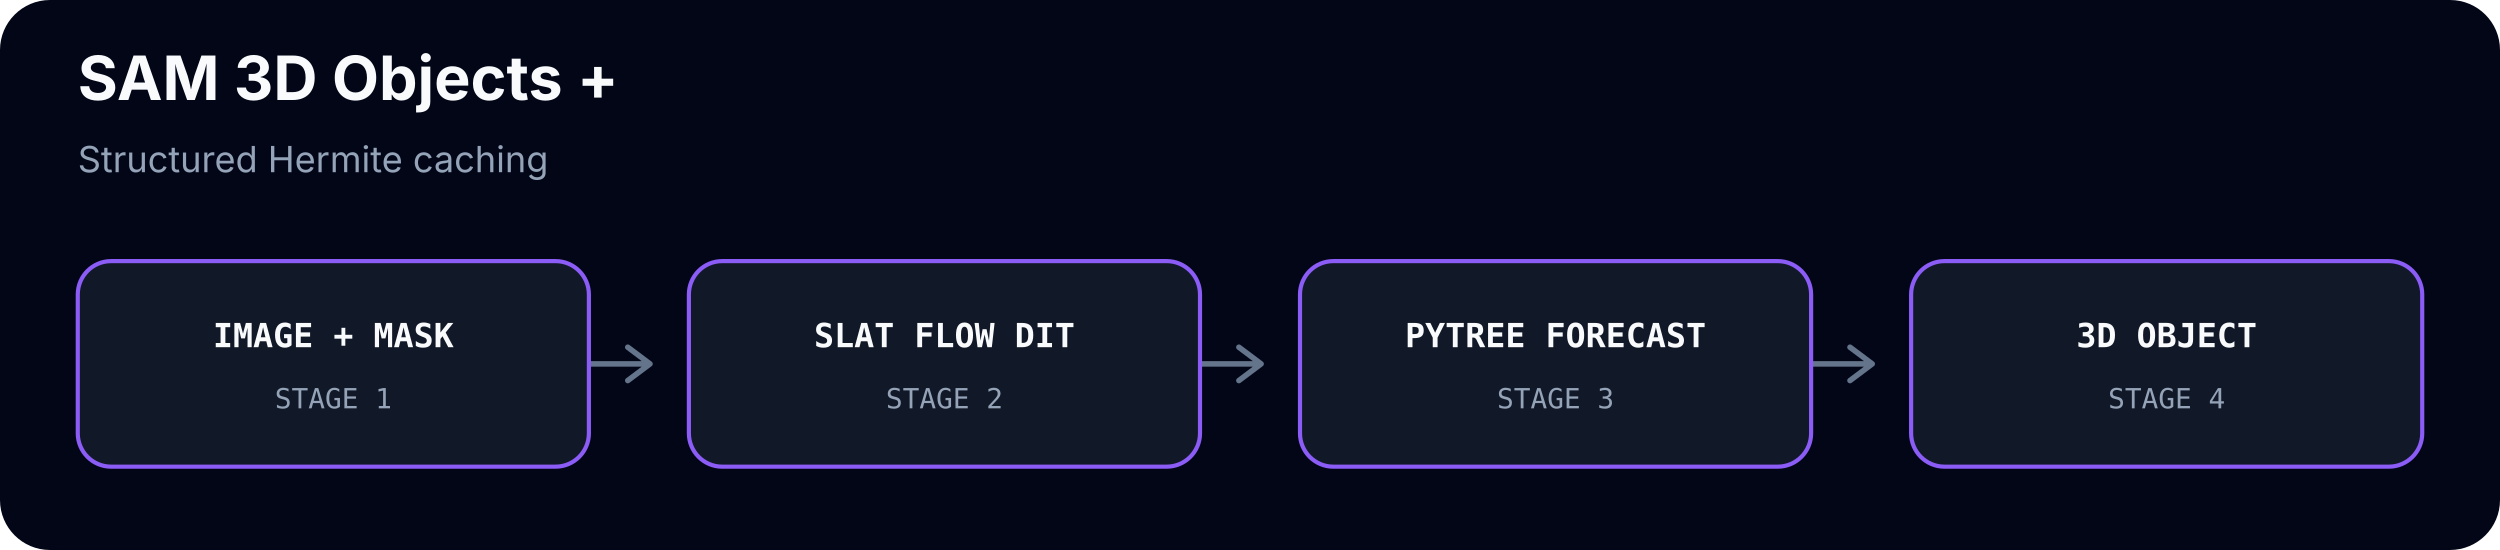
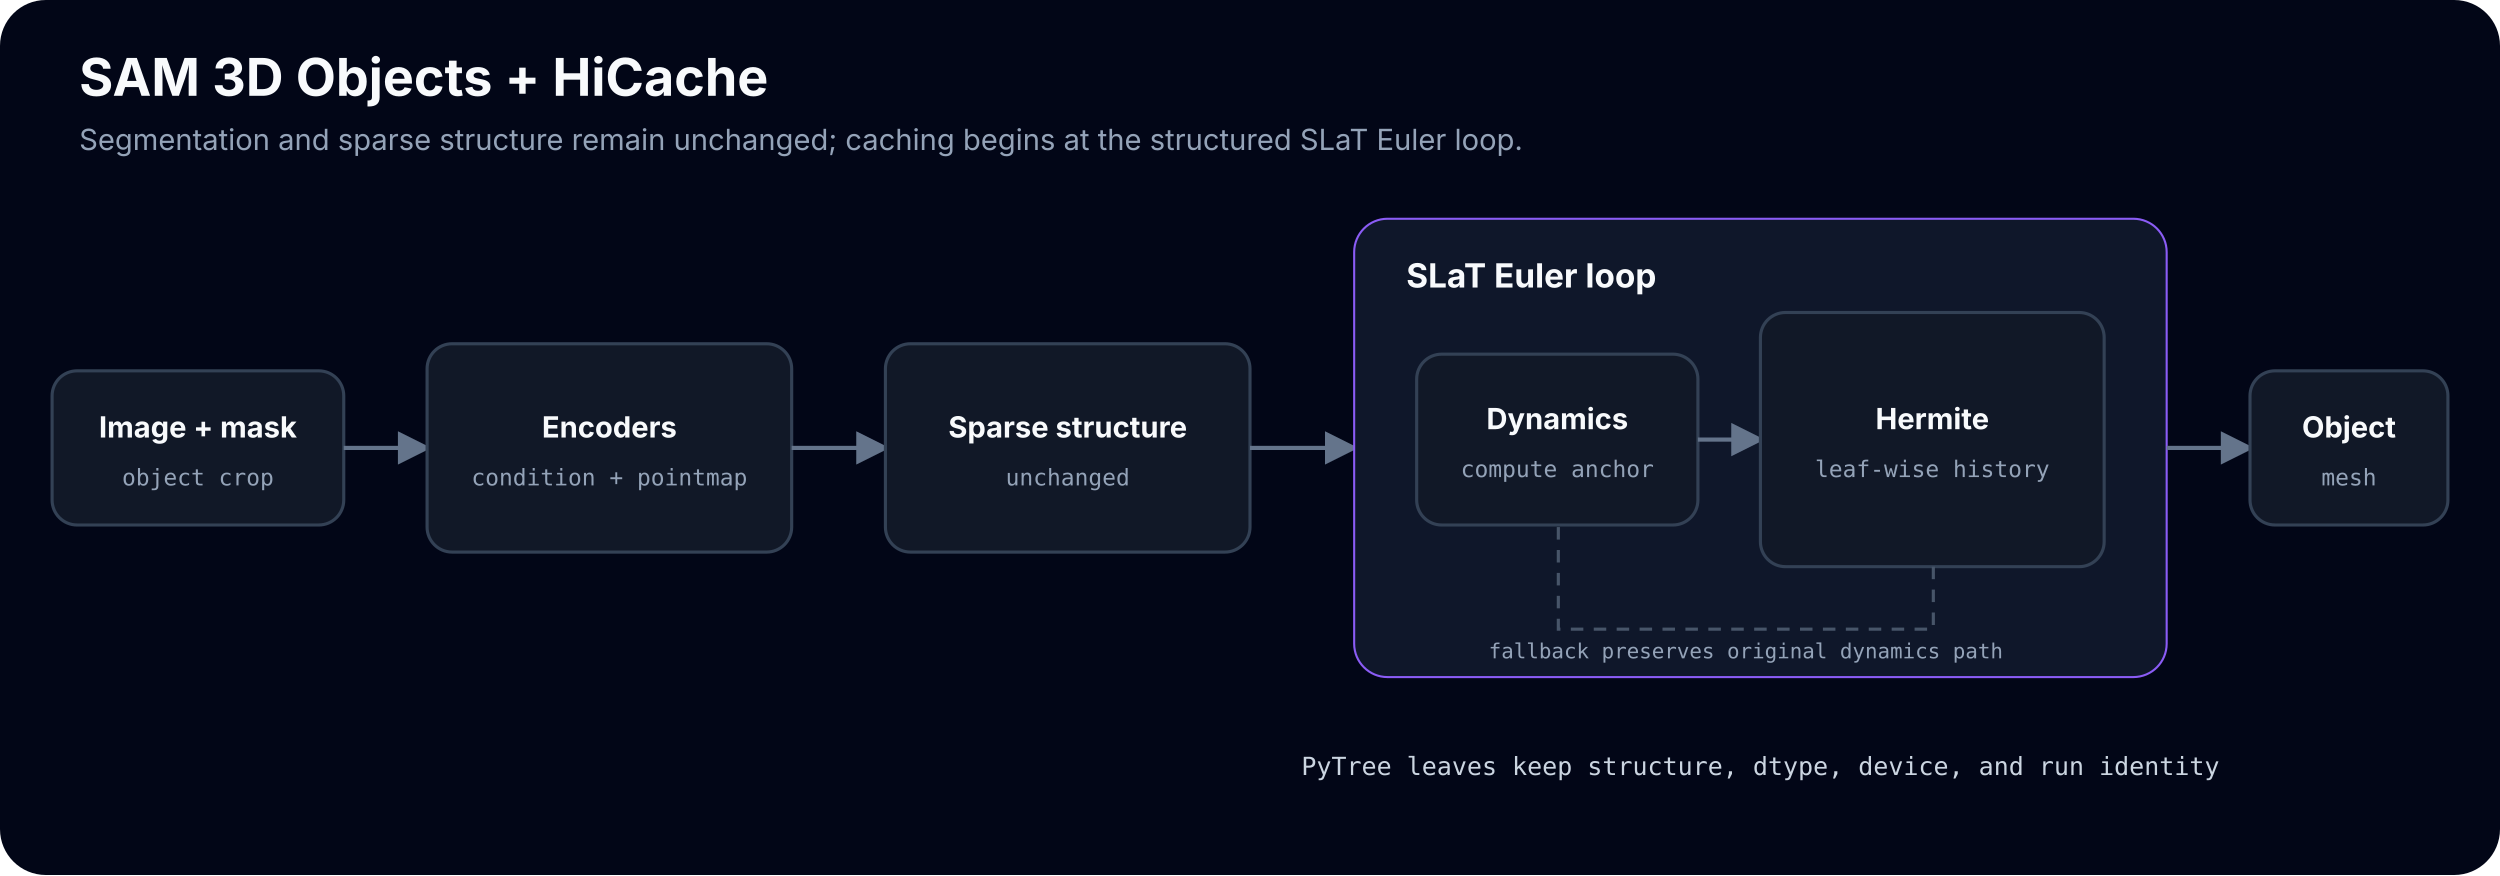
- <svg xmlns="http://www.w3.org/2000/svg" viewBox="0 0 900 198" role="img" aria-labelledby="title desc">
-   <rect width="900" height="198" rx="18" fill="#020617" />
-   <text x="28" y="36" fill="#f8fafc" font-family="Inter,Segoe UI,sans-serif" font-size="22" font-weight="700">SAM 3D Objects +</text>
-   <text x="28" y="62" fill="#94a3b8" font-family="Inter,Segoe UI,sans-serif" font-size="13">Structured Hermite caching</text>
-   <path d="M212 131h22m-8-6 8 6-8 6" fill="none" stroke="#64748b" stroke-width="2" stroke-linecap="round" stroke-linejoin="round" />
-   <path d="M432 131h22m-8-6 8 6-8 6" fill="none" stroke="#64748b" stroke-width="2" stroke-linecap="round" stroke-linejoin="round" />
-   <path d="M652 131h22m-8-6 8 6-8 6" fill="none" stroke="#64748b" stroke-width="2" stroke-linecap="round" stroke-linejoin="round" />
-   <g transform="translate(28 94)">
-     <rect width="184" height="74" rx="12" fill="#111827" stroke="#8b5cf6" stroke-width="1.5" />
-     <text x="92" y="31" text-anchor="middle" fill="#f8fafc" font-family="ui-monospace, SFMono-Regular, Menlo, monospace" font-size="12" font-weight="700">IMAGE + MASK</text>
-     <text x="92" y="53" text-anchor="middle" fill="#94a3b8" font-family="ui-monospace, SFMono-Regular, Menlo, monospace" font-size="10">STAGE 1</text>
+ <svg xmlns="http://www.w3.org/2000/svg" viewBox="0 0 1200 420" role="img" aria-labelledby="title desc">
+   <rect width="1200" height="420" rx="22" fill="#020617" />
+   <defs>
+     <marker id="arrow" markerWidth="8" markerHeight="8" refX="7" refY="4" orient="auto">
+       <path d="M0 0L8 4L0 8Z" fill="#64748b" />
+     </marker>
+     <style>.t{font-family:Inter,Segoe UI,sans-serif;fill:#f8fafc}.m{font-family:ui-monospace,SFMono-Regular,Menlo,monospace;fill:#cbd5e1}.muted{fill:#94a3b8}.line{fill:none;stroke:#64748b;stroke-width:2;marker-end:url(#arrow)}.dash{fill:none;stroke:#475569;stroke-width:1.5;stroke-dasharray:6 5}.box{fill:#111827;stroke:#334155;stroke-width:1.5}</style>
+   </defs>
+   <text class="t" x="38" y="46" font-size="25" font-weight="700">SAM 3D Objects + HiCache</text>
+   <text class="t muted" x="38" y="72" font-size="14">Segmentation and sparse structure remain unchanged; caching begins at the structured SLaT Euler loop.</text>
+   <g transform="translate(25 178)">
+     <rect class="box" width="140" height="74" rx="12" stroke="#8b5cf6" />
+     <text class="t" x="70" y="32" text-anchor="middle" font-size="14" font-weight="700">Image + mask</text>
+     <text class="m muted" x="70" y="55" text-anchor="middle" font-size="11">object crop</text>
  </g>
-   <g transform="translate(248 94)">
-     <rect width="184" height="74" rx="12" fill="#111827" stroke="#8b5cf6" stroke-width="1.5" />
-     <text x="92" y="31" text-anchor="middle" fill="#f8fafc" font-family="ui-monospace, SFMono-Regular, Menlo, monospace" font-size="12" font-weight="700">SLAT FLOW DIT</text>
-     <text x="92" y="53" text-anchor="middle" fill="#94a3b8" font-family="ui-monospace, SFMono-Regular, Menlo, monospace" font-size="10">STAGE 2</text>
+   <path class="line" d="M165 215L205 215" />
+   <g transform="translate(205 165)">
+     <rect class="box" width="175" height="100" rx="12" stroke="#8b5cf6" />
+     <text class="t" x="87.5" y="45" text-anchor="middle" font-size="14" font-weight="700">Encoders</text>
+     <text class="m muted" x="87.5" y="68" text-anchor="middle" font-size="11">condition + pointmap</text>
  </g>
-   <g transform="translate(468 94)">
-     <rect width="184" height="74" rx="12" fill="#111827" stroke="#8b5cf6" stroke-width="1.5" />
-     <text x="92" y="31" text-anchor="middle" fill="#f8fafc" font-family="ui-monospace, SFMono-Regular, Menlo, monospace" font-size="12" font-weight="700">PYTREE FORECAST</text>
-     <text x="92" y="53" text-anchor="middle" fill="#94a3b8" font-family="ui-monospace, SFMono-Regular, Menlo, monospace" font-size="10">STAGE 3</text>
+   <path class="line" d="M380 215L425 215" />
+   <g transform="translate(425 165)">
+     <rect class="box" width="175" height="100" rx="12" stroke="#8b5cf6" />
+     <text class="t" x="87.5" y="45" text-anchor="middle" font-size="14" font-weight="700">Sparse structure</text>
+     <text class="m muted" x="87.5" y="68" text-anchor="middle" font-size="11">unchanged</text>
  </g>
-   <g transform="translate(688 94)">
-     <rect width="184" height="74" rx="12" fill="#111827" stroke="#8b5cf6" stroke-width="1.5" />
-     <text x="92" y="31" text-anchor="middle" fill="#f8fafc" font-family="ui-monospace, SFMono-Regular, Menlo, monospace" font-size="12" font-weight="700">3D OBJECT</text>
-     <text x="92" y="53" text-anchor="middle" fill="#94a3b8" font-family="ui-monospace, SFMono-Regular, Menlo, monospace" font-size="10">STAGE 4</text>
+   <path class="line" d="M600 215L650 215" />
+   <rect x="650" y="105" width="390" height="220" rx="16" fill="#0f172a" stroke="#8b5cf6" />
+   <text class="t" x="675" y="138" font-size="16" font-weight="700">SLaT Euler loop</text>
+   <g transform="translate(680 170)">
+     <rect class="box" width="135" height="82" rx="12" stroke="#f59e0b" />
+     <text class="t" x="67.5" y="36" text-anchor="middle" font-size="14" font-weight="700">Dynamics</text>
+     <text class="m muted" x="67.5" y="59" text-anchor="middle" font-size="11">compute anchor</text>
  </g>
+   <path class="line" d="M815 211L845 211" />
+   <g transform="translate(845 150)">
+     <rect class="box" width="165" height="122" rx="12" stroke="#22c55e" />
+     <text class="t" x="82.5" y="56" text-anchor="middle" font-size="14" font-weight="700">Hermite</text>
+     <text class="m muted" x="82.5" y="79" text-anchor="middle" font-size="11">leaf-wise history</text>
+   </g>
+   <path class="dash" d="M928 272V302H748V252" />
+   <text class="m muted" x="838" y="316" text-anchor="middle" font-size="10">fallback preserves original dynamics path</text>
+   <path class="line" d="M1040 215L1080 215" />
+   <g transform="translate(1080 178)">
+     <rect class="box" width="95" height="74" rx="12" stroke="#38bdf8" />
+     <text class="t" x="47.5" y="32" text-anchor="middle" font-size="14" font-weight="700">Object</text>
+     <text class="m muted" x="47.5" y="55" text-anchor="middle" font-size="11">mesh</text>
+   </g>
+   <text class="m" x="845" y="372" text-anchor="middle" font-size="12">PyTree leaves keep structure, dtype, device, and run identity</text>
</svg>
